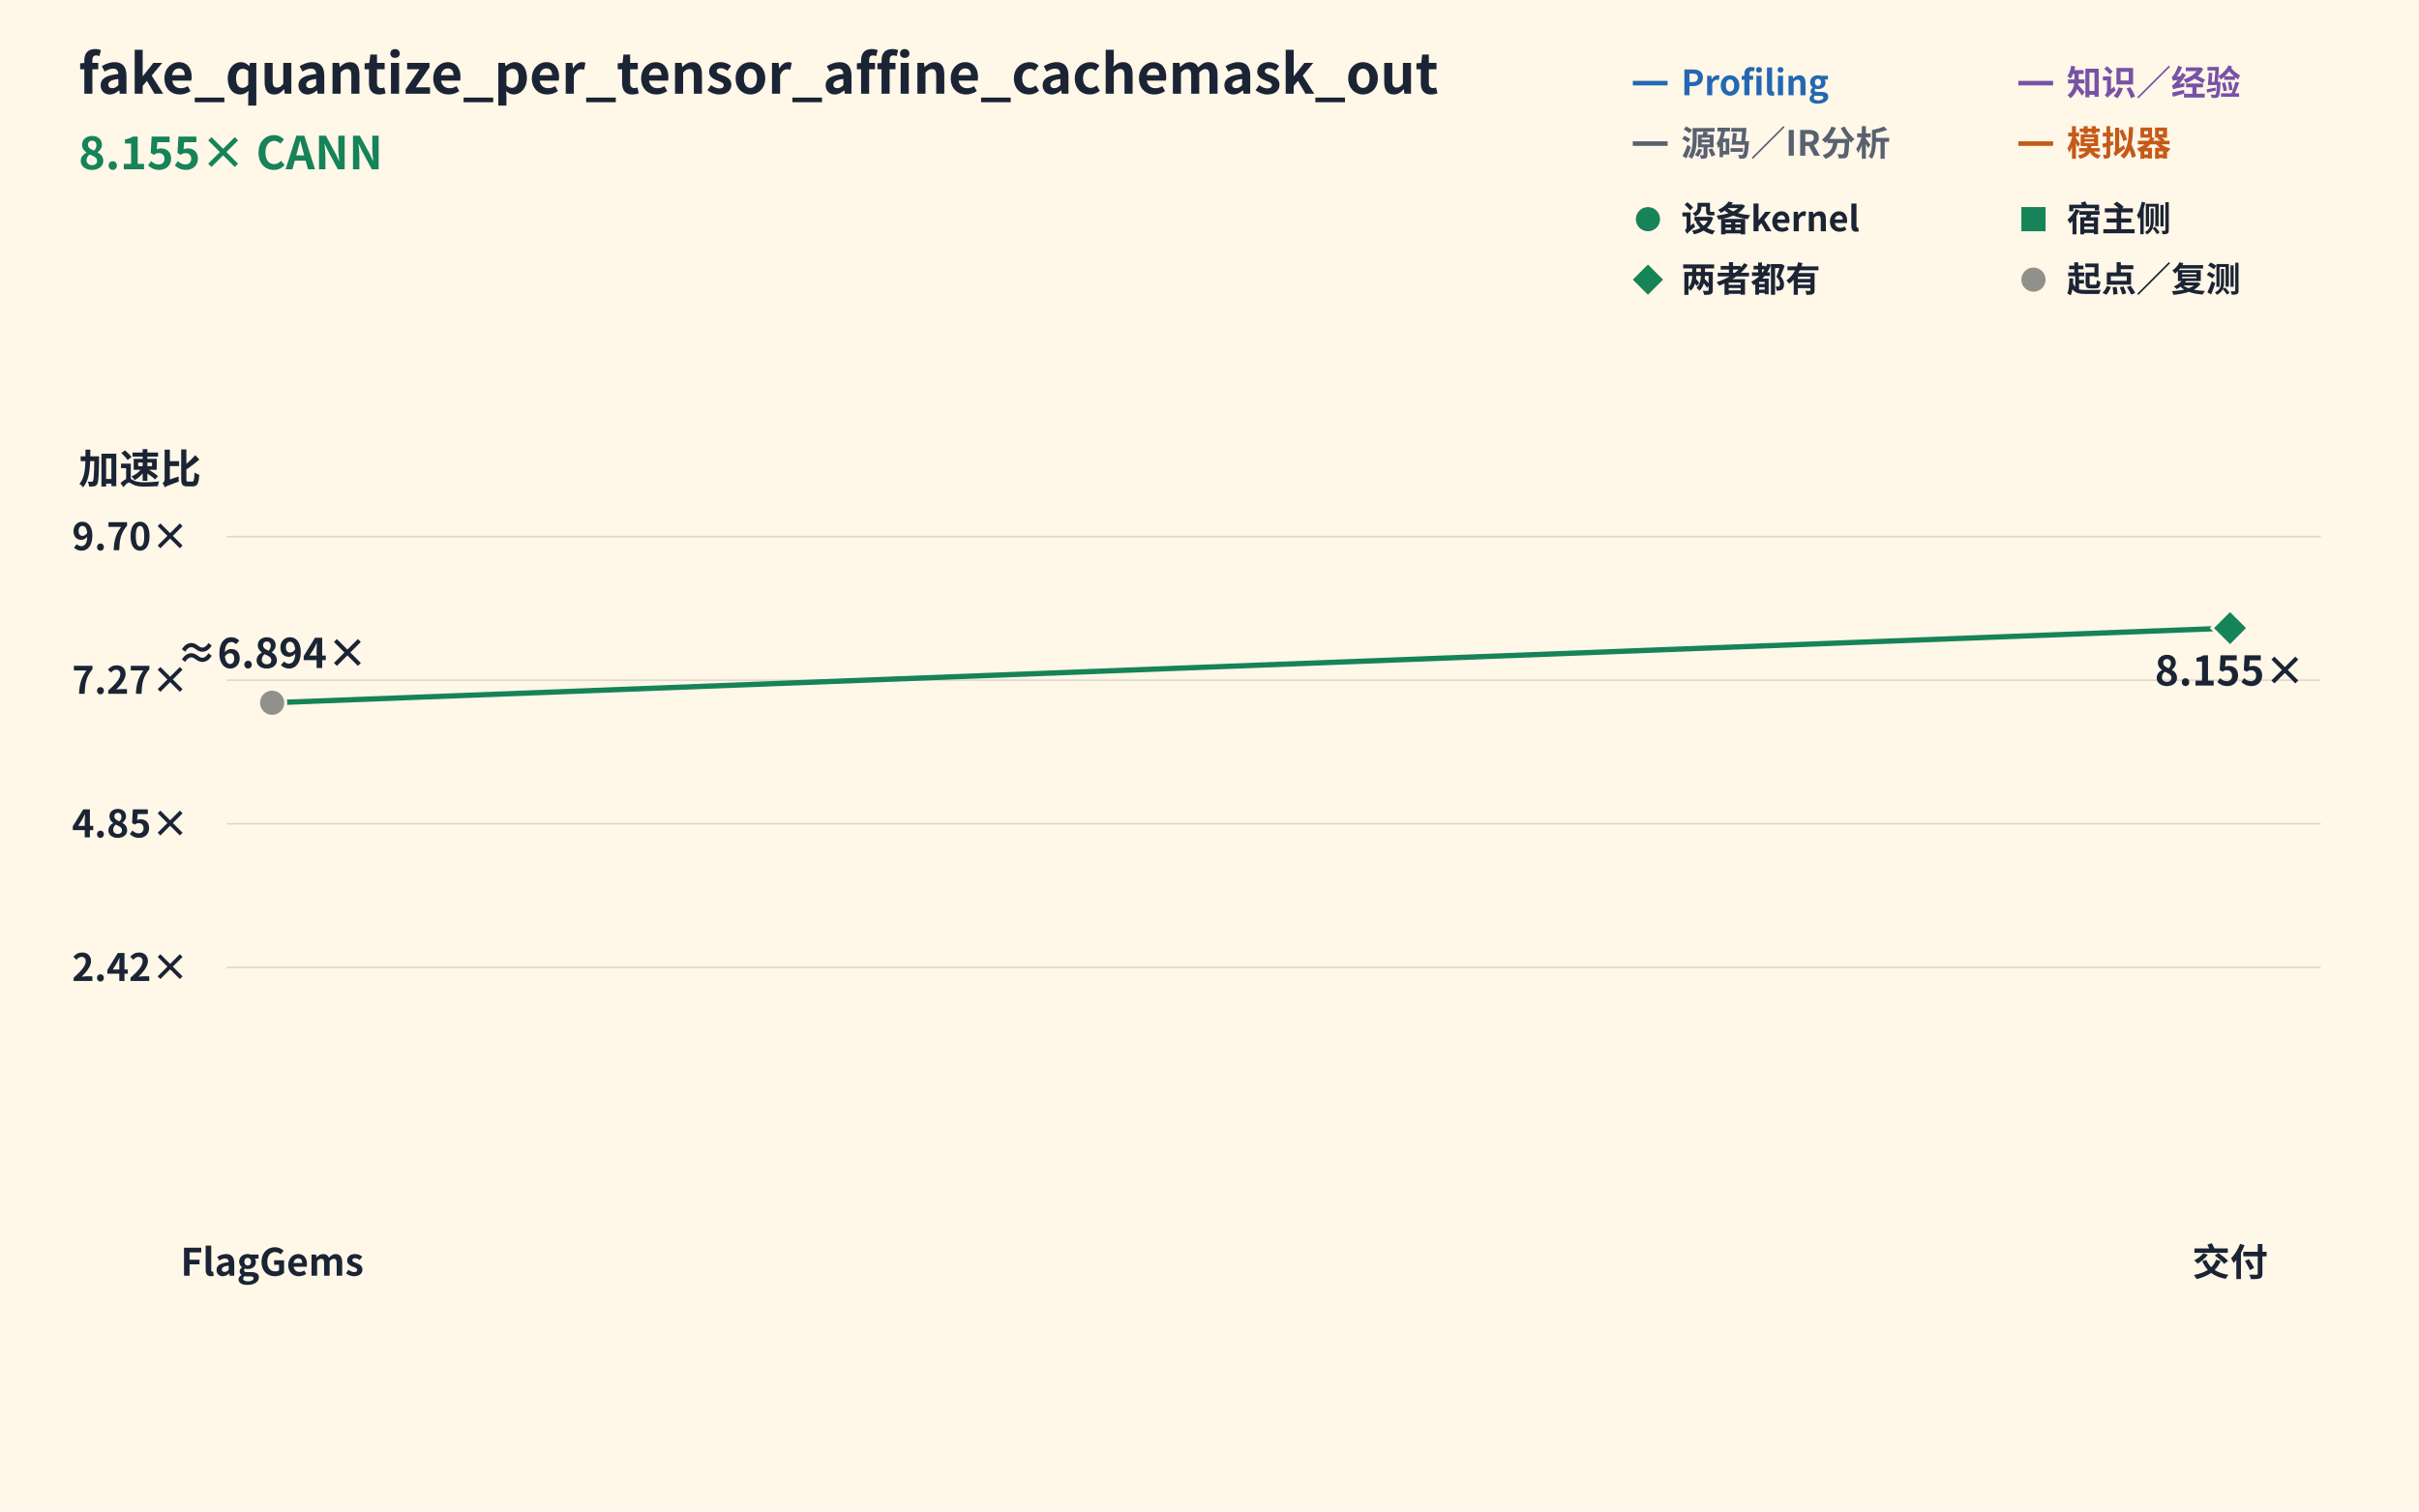
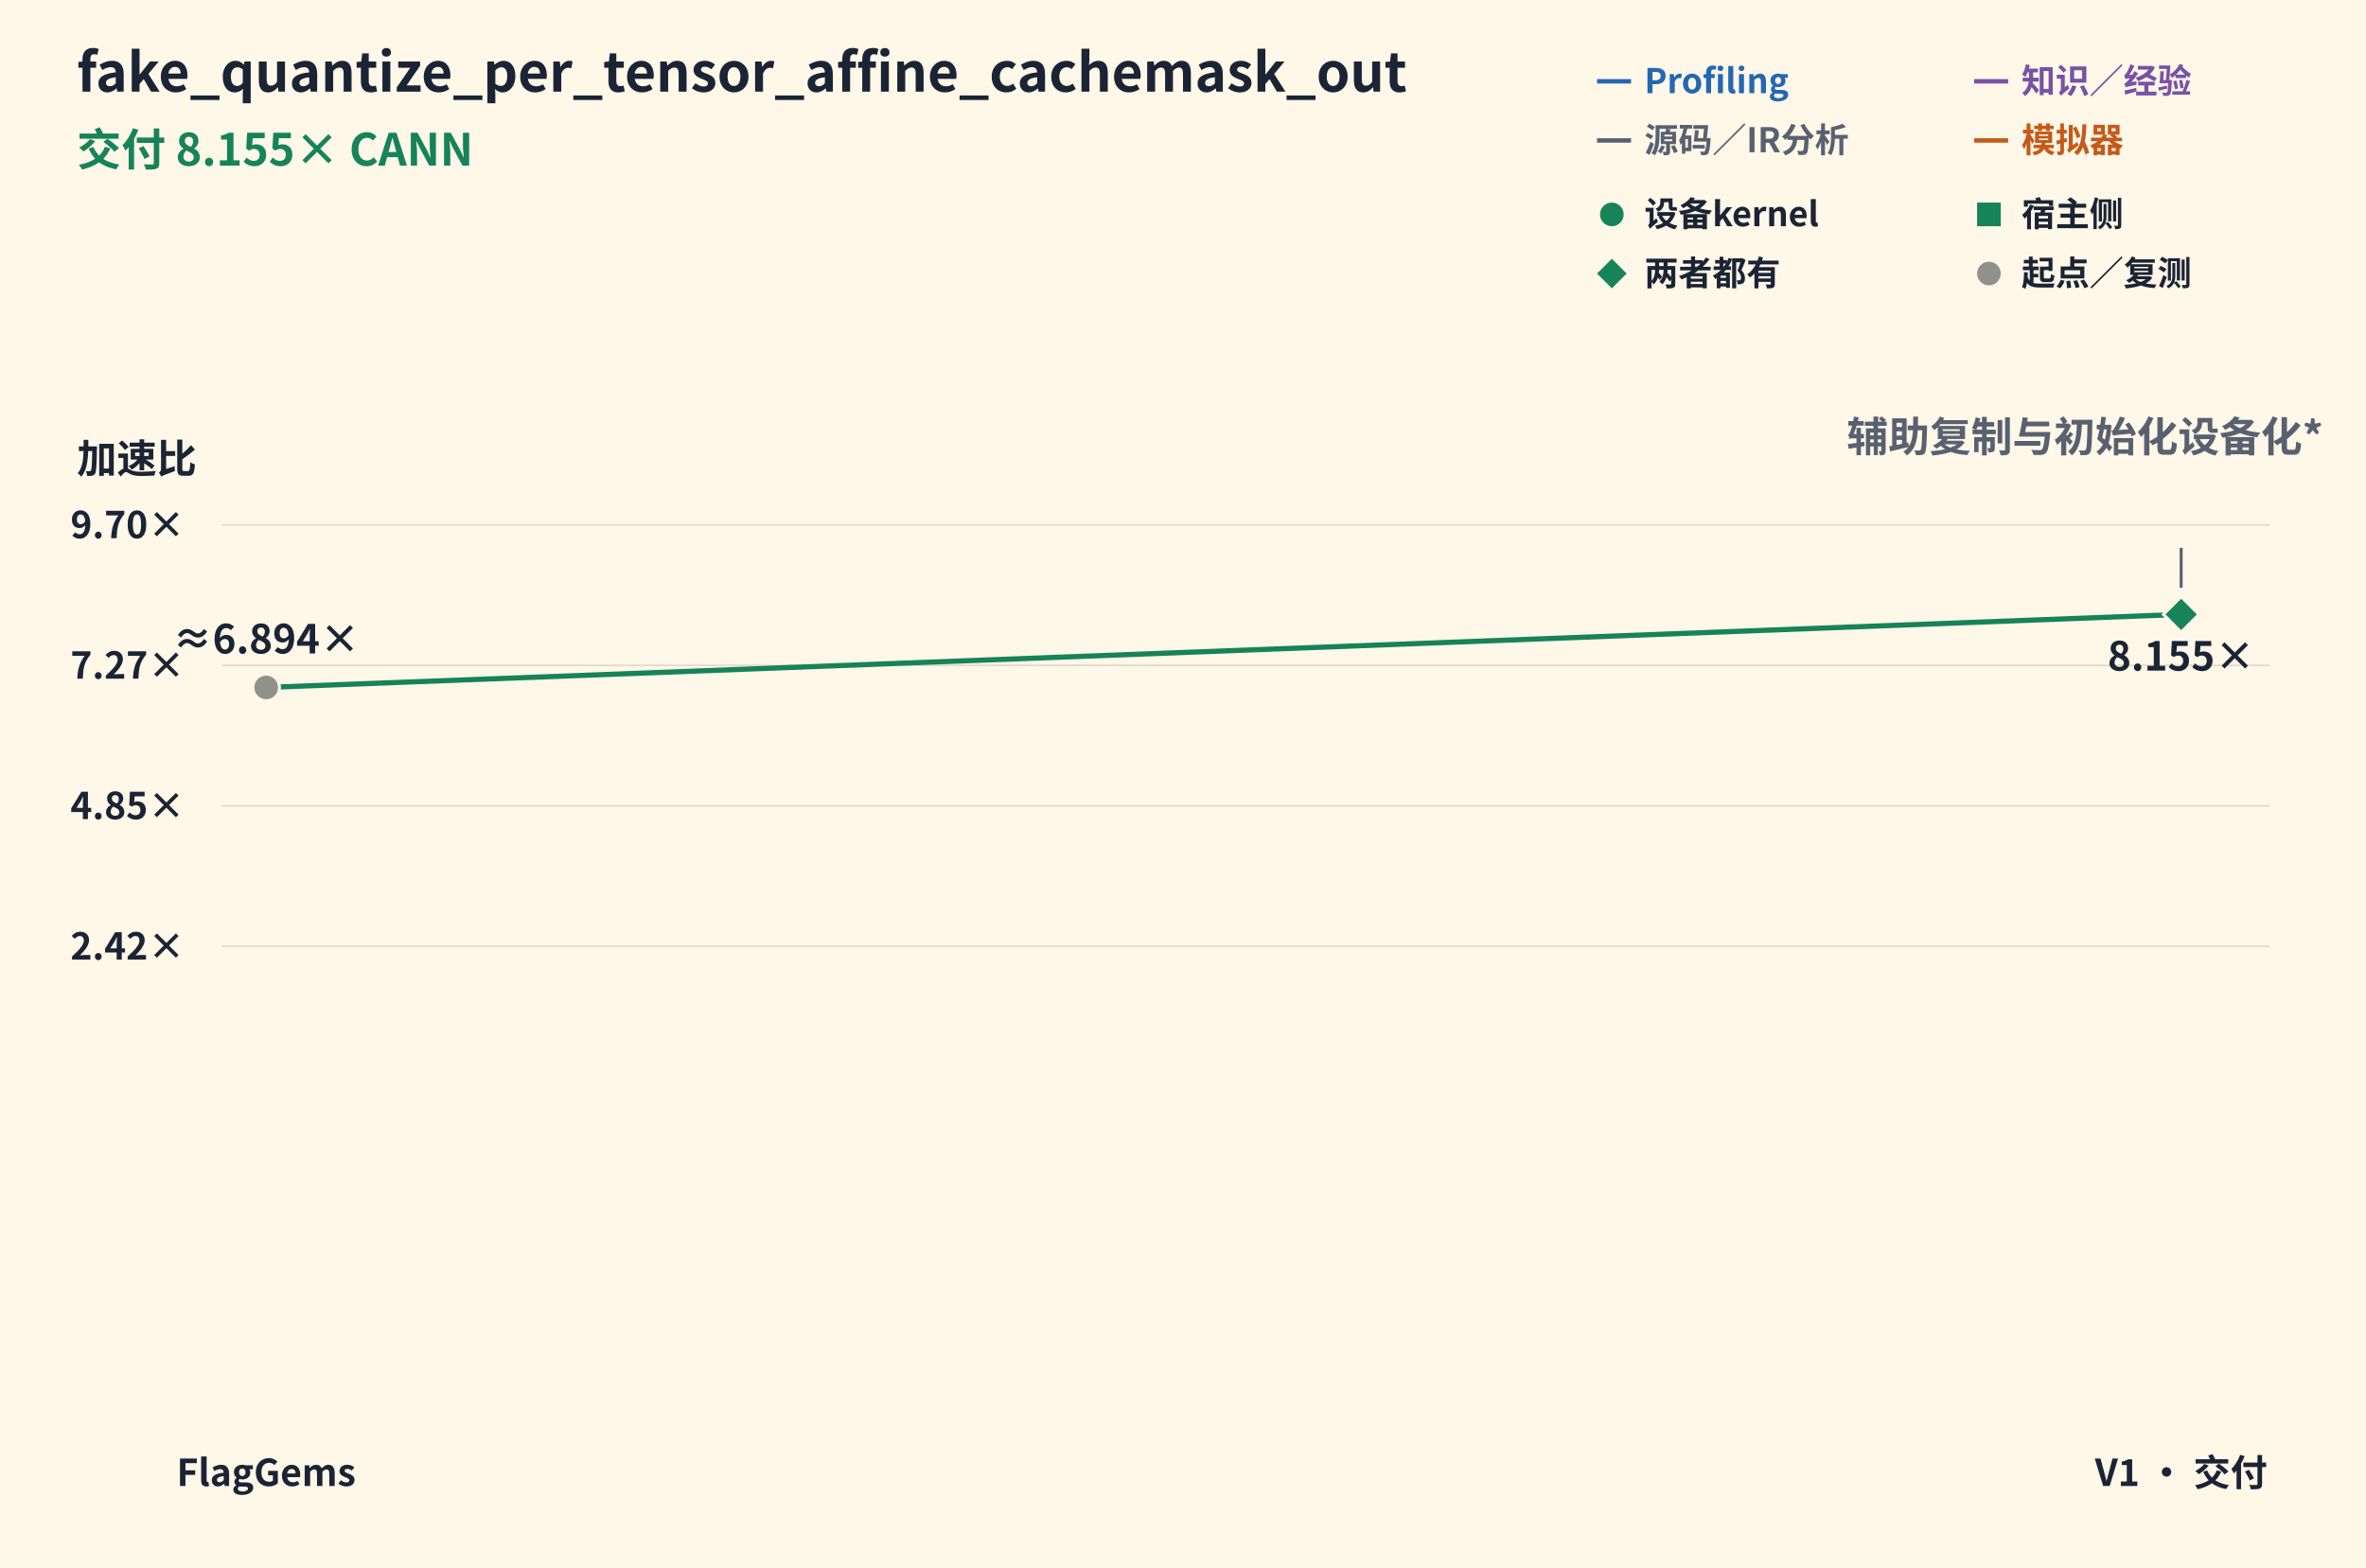
- <svg xmlns="http://www.w3.org/2000/svg" width="1600" height="1000" viewBox="0 0 1600 1000">
-   <rect width="1600" height="1000" fill="#fff7e8" />
+ <svg xmlns="http://www.w3.org/2000/svg" width="1600" height="1060" viewBox="0 0 1600 1060">
+   <rect width="1600" height="1060" fill="#fff7e8" />
  <defs>
    <marker id="arr" markerWidth="10" markerHeight="10" refX="9" refY="5" orient="auto">
      <path d="M0 0L10 5L0 10Z" fill="#596170" />
    </marker>
  </defs>
  <g font-family="Microsoft YaHei,Noto Sans CJK SC,sans-serif">
    <text x="52.00" y="62.00" font-size="36.398" fill="#1b2434" text-anchor="start" font-weight="700">fake_quantize_per_tensor_affine_cachemask_out</text>
-     <text x="52.00" y="112.00" font-size="30" fill="#168358" text-anchor="start" font-weight="700">8.155× CANN</text>
+     <text x="52.00" y="112.00" font-size="30" fill="#168358" text-anchor="start" font-weight="700">交付 8.155× CANN</text>
    <line x1="1080" y1="55" x2="1103" y2="55" stroke="#2368b1" stroke-width="3" />
    <text x="1112.00" y="63.00" font-size="23" fill="#2368b1" text-anchor="start" font-weight="700">Profiling</text>
    <line x1="1335" y1="55" x2="1358" y2="55" stroke="#7852a6" stroke-width="3" />
    <text x="1367.00" y="63.00" font-size="23" fill="#7852a6" text-anchor="start" font-weight="700">知识／经验</text>
    <line x1="1080" y1="95" x2="1103" y2="95" stroke="#596170" stroke-width="3" />
    <text x="1112.00" y="103.00" font-size="23" fill="#596170" text-anchor="start" font-weight="700">源码／IR分析</text>
    <line x1="1335" y1="95" x2="1358" y2="95" stroke="#c55a18" stroke-width="3" />
    <text x="1367.00" y="103.00" font-size="23" fill="#c55a18" text-anchor="start" font-weight="700">模拟器</text>
    <circle cx="1090" cy="145" r="8" fill="#168358" />
    <text x="1112.00" y="153.00" font-size="23" fill="#1b2434" text-anchor="start" font-weight="700">设备kernel</text>
    <rect x="1337" y="137" width="16" height="16" fill="#168358" />
    <text x="1367.00" y="153.00" font-size="23" fill="#1b2434" text-anchor="start" font-weight="700">宿主侧</text>
    <path d="M1090 175L1100 185L1090 195L1080 185Z" fill="#168358" />
    <text x="1112.00" y="193.00" font-size="23" fill="#1b2434" text-anchor="start" font-weight="700">两者都有</text>
    <circle cx="1345" cy="185" r="8" fill="#92908a" />
    <text x="1367.00" y="193.00" font-size="23" fill="#1b2434" text-anchor="start" font-weight="700">起点／复测</text>
    <text x="52.00" y="320.00" font-size="27" fill="#1b2434" text-anchor="start" font-weight="700">加速比</text>
    <line x1="150" y1="640.00" x2="1535" y2="640.00" stroke="#ded7c9" />
    <text x="125.00" y="649.00" font-size="25" fill="#1b2434" text-anchor="end" font-weight="700">2.42×</text>
    <line x1="150" y1="545.00" x2="1535" y2="545.00" stroke="#ded7c9" />
    <text x="125.00" y="554.00" font-size="25" fill="#1b2434" text-anchor="end" font-weight="700">4.85×</text>
    <line x1="150" y1="450.00" x2="1535" y2="450.00" stroke="#ded7c9" />
    <text x="125.00" y="459.00" font-size="25" fill="#1b2434" text-anchor="end" font-weight="700">7.27×</text>
    <line x1="150" y1="355.00" x2="1535" y2="355.00" stroke="#ded7c9" />
    <text x="125.00" y="364.00" font-size="25" fill="#1b2434" text-anchor="end" font-weight="700">9.70×</text>
    <path class="connection" d="M180.00 464.93 L1475.00 415.53" stroke="#168358" stroke-width="3.5" fill="none" />
+     <g class="attribution">
+       <text x="1410.00" y="305.53" font-size="28" fill="#596170" text-anchor="middle" font-weight="700">辅助复制与初始化设备化*</text>
+       <path d="M1475.00 370.53L1475.00 397.53" stroke="#596170" stroke-width="2" fill="none" />
+     </g>
    <g class="node" data-id="1886f10703987a81">
      <circle cx="180.0" cy="464.934" r="9" fill="#92908a" stroke="#fff7e8" stroke-width="2" />
      <text x="180.00" y="441.93" font-size="27" fill="#1b2434" text-anchor="middle" font-weight="700">≈6.894×</text>
-       <text x="180.00" y="844.00" font-size="25" fill="#1b2434" text-anchor="middle" font-weight="700">FlagGems</text>
+       <text x="180.00" y="1005.00" font-size="25" fill="#1b2434" text-anchor="middle" font-weight="700">FlagGems</text>
    </g>
    <g class="node" data-id="e12d6f62f93a9c79">
      <path d="M1475.0 403.53L1487.0 415.53L1475.0 427.53L1463.0 415.53Z" fill="#168358" stroke="#fff7e8" stroke-width="2" />
      <text x="1475.00" y="453.53" font-size="27" fill="#1b2434" text-anchor="middle" font-weight="700">8.155×</text>
-       <text x="1475.00" y="844.00" font-size="25" fill="#1b2434" text-anchor="middle" font-weight="700">交付</text>
+       <text x="1475.00" y="1005.00" font-size="25" fill="#1b2434" text-anchor="middle" font-weight="700">V1 · 交付</text>
    </g>
  </g>
</svg>
